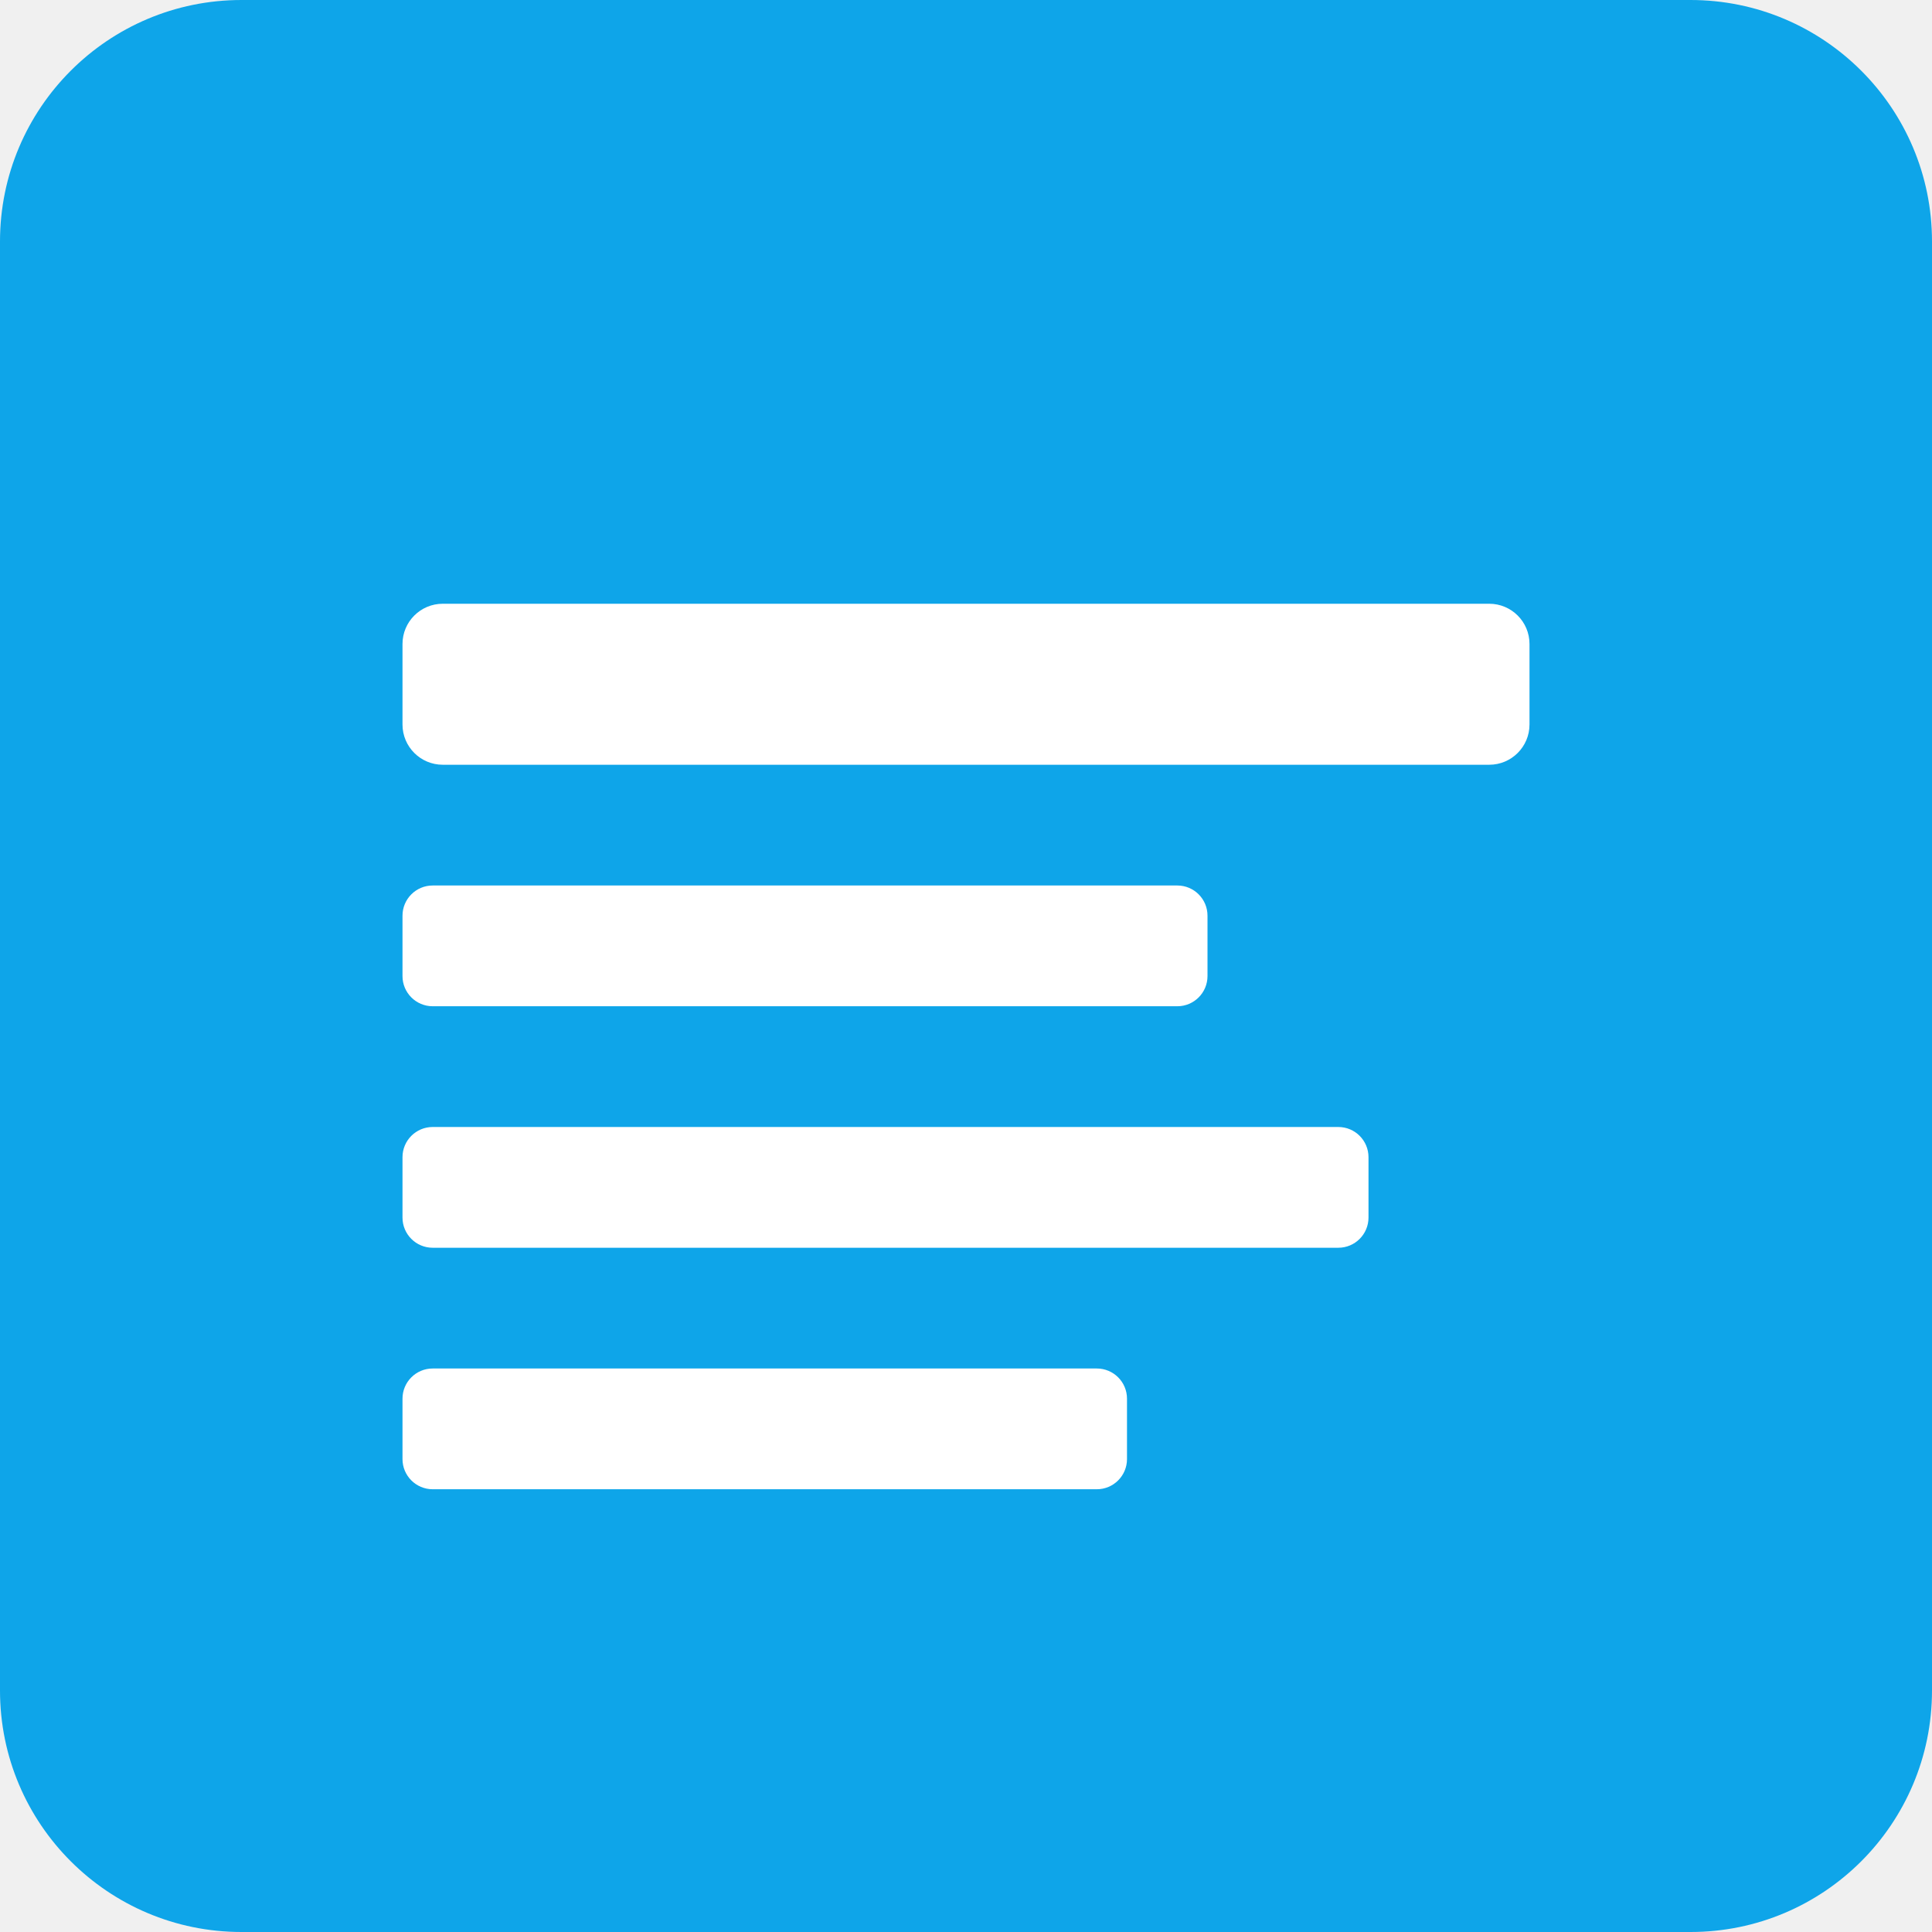
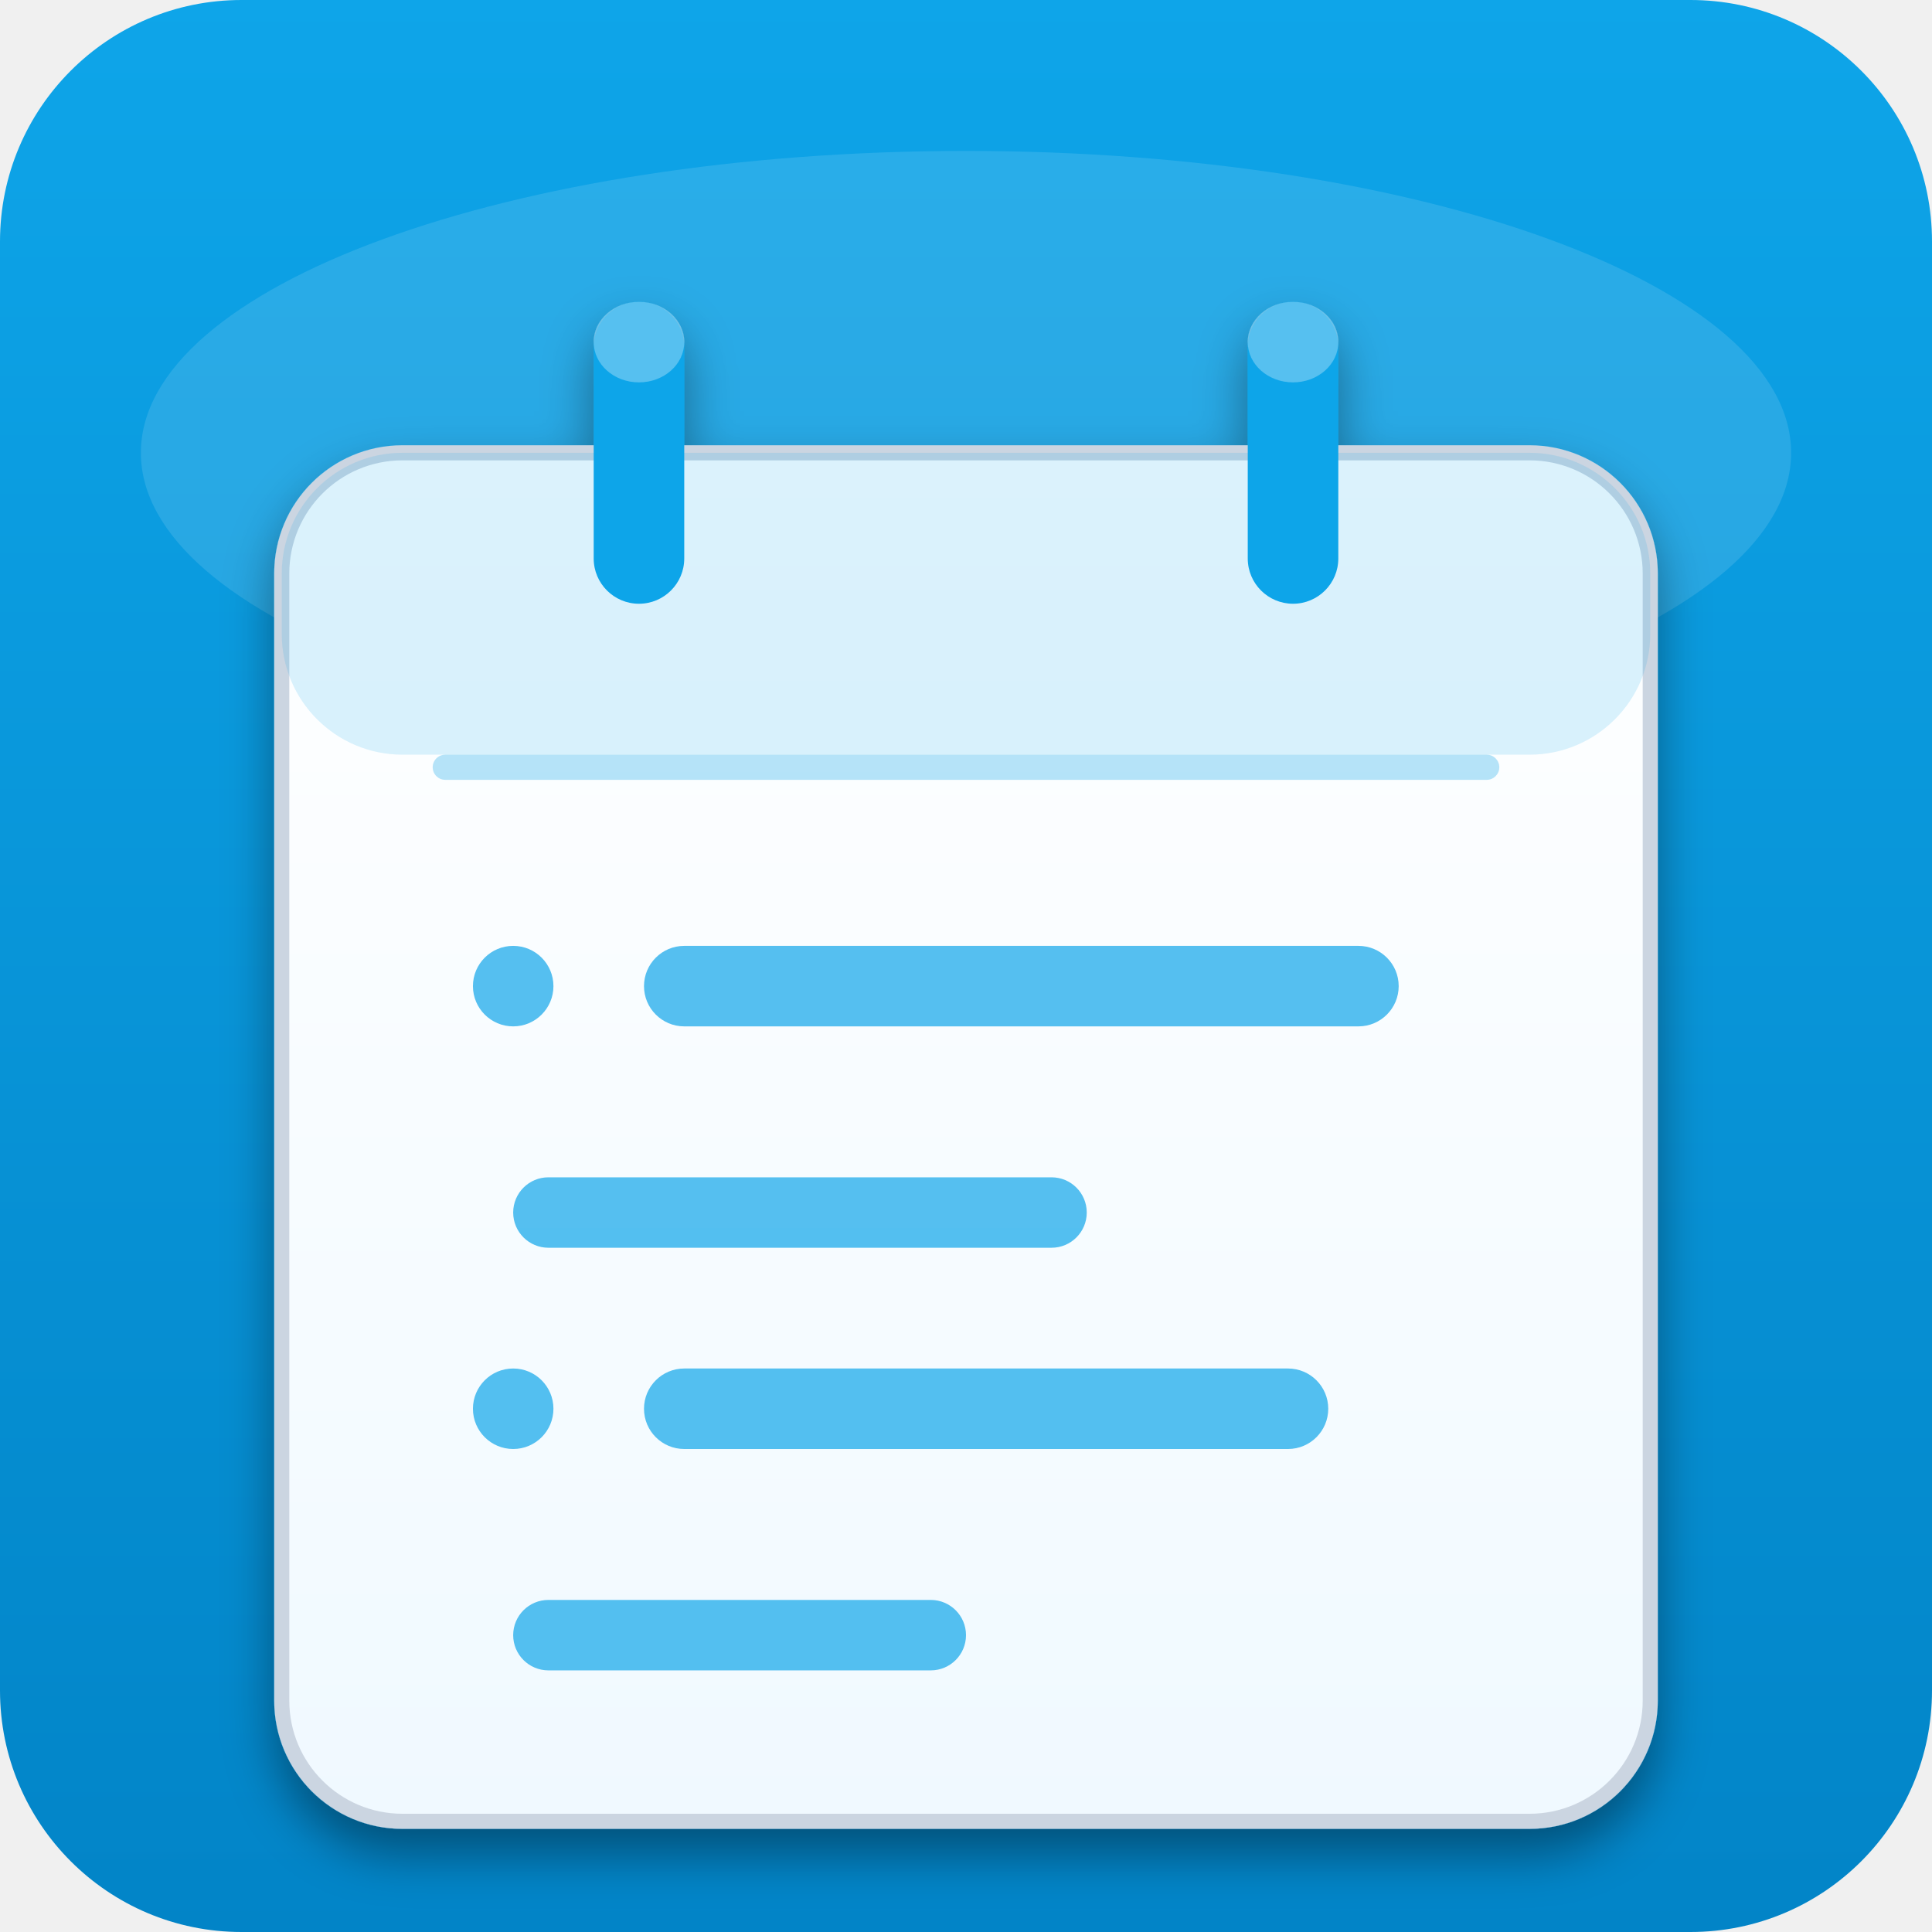
<svg xmlns="http://www.w3.org/2000/svg" width="192" height="192" viewBox="0 0 192 192">
-   <rect width="192" height="192" fill="#0ea5e9" rx="24" />
-   <g fill="#ffffff">
-     <rect x="40" y="60" width="112" height="16" rx="4" />
-     <rect x="40" y="88" width="80" height="12" rx="3" />
-     <rect x="40" y="112" width="96" height="12" rx="3" />
-     <rect x="40" y="136" width="72" height="12" rx="3" />
+   <defs>
+     <linearGradient id="bgGrad192" x1="0%" y1="0%" x2="0%" y2="100%">
+       <stop offset="0%" style="stop-color:#0ea5e9;stop-opacity:1" />
+       <stop offset="100%" style="stop-color:#0284c7;stop-opacity:1" />
+     </linearGradient>
+     <linearGradient id="calGrad192" x1="0%" y1="0%" x2="0%" y2="100%">
+       <stop offset="0%" style="stop-color:#ffffff;stop-opacity:1" />
+       <stop offset="100%" style="stop-color:#f0f9ff;stop-opacity:1" />
+     </linearGradient>
+     <filter id="shadow192">
+       <feGaussianBlur in="SourceAlpha" stdDeviation="2.5" />
+       <feOffset dx="0" dy="2.5" result="offsetblur" />
+       <feComponentTransfer>
+         <feFuncA type="linear" slope="0.4" />
+       </feComponentTransfer>
+       <feMerge>
+         <feMergeNode />
+         <feMergeNode in="SourceGraphic" />
+       </feMerge>
+     </filter>
+   </defs>
+   <rect width="192" height="192" fill="url(#bgGrad192)" rx="24" />
+   <ellipse cx="96" cy="45" rx="82" ry="30" fill="#ffffff" opacity="0.12" />
+   <g filter="url(#shadow192)">
+     <rect x="28" y="45" width="136" height="136" rx="12" fill="url(#calGrad192)" />
+     <rect x="28" y="45" width="136" height="136" rx="12" fill="none" stroke="#cbd5e1" stroke-width="1.5" />
+     <rect x="28" y="45" width="136" height="30" rx="12" fill="#0ea5e9" opacity="0.15" />
+     <rect x="59" y="30" width="9" height="30" rx="4.5" fill="#0ea5e9" />
+     <rect x="59" y="30" width="9" height="8" rx="4.5" fill="#ffffff" opacity="0.3" />
+     <rect x="124" y="30" width="9" height="30" rx="4.5" fill="#0ea5e9" />
+     <rect x="124" y="30" width="9" height="8" rx="4.5" fill="#ffffff" opacity="0.3" />
+     <rect x="43" y="75" width="106" height="2.5" rx="1.25" fill="#0ea5e9" opacity="0.3" />
+     <g fill="#0ea5e9" opacity="0.7">
+       <circle cx="51" cy="98" r="4" />
+       <rect x="64" y="94" width="75" height="8" rx="4" />
+       <rect x="51" y="117" width="57" height="7" rx="3.5" />
+       <circle cx="51" cy="140" r="4" />
+       <rect x="64" y="136" width="68" height="8" rx="4" />
+       <rect x="51" y="159" width="45" height="7" rx="3.5" />
+     </g>
  </g>
</svg>
